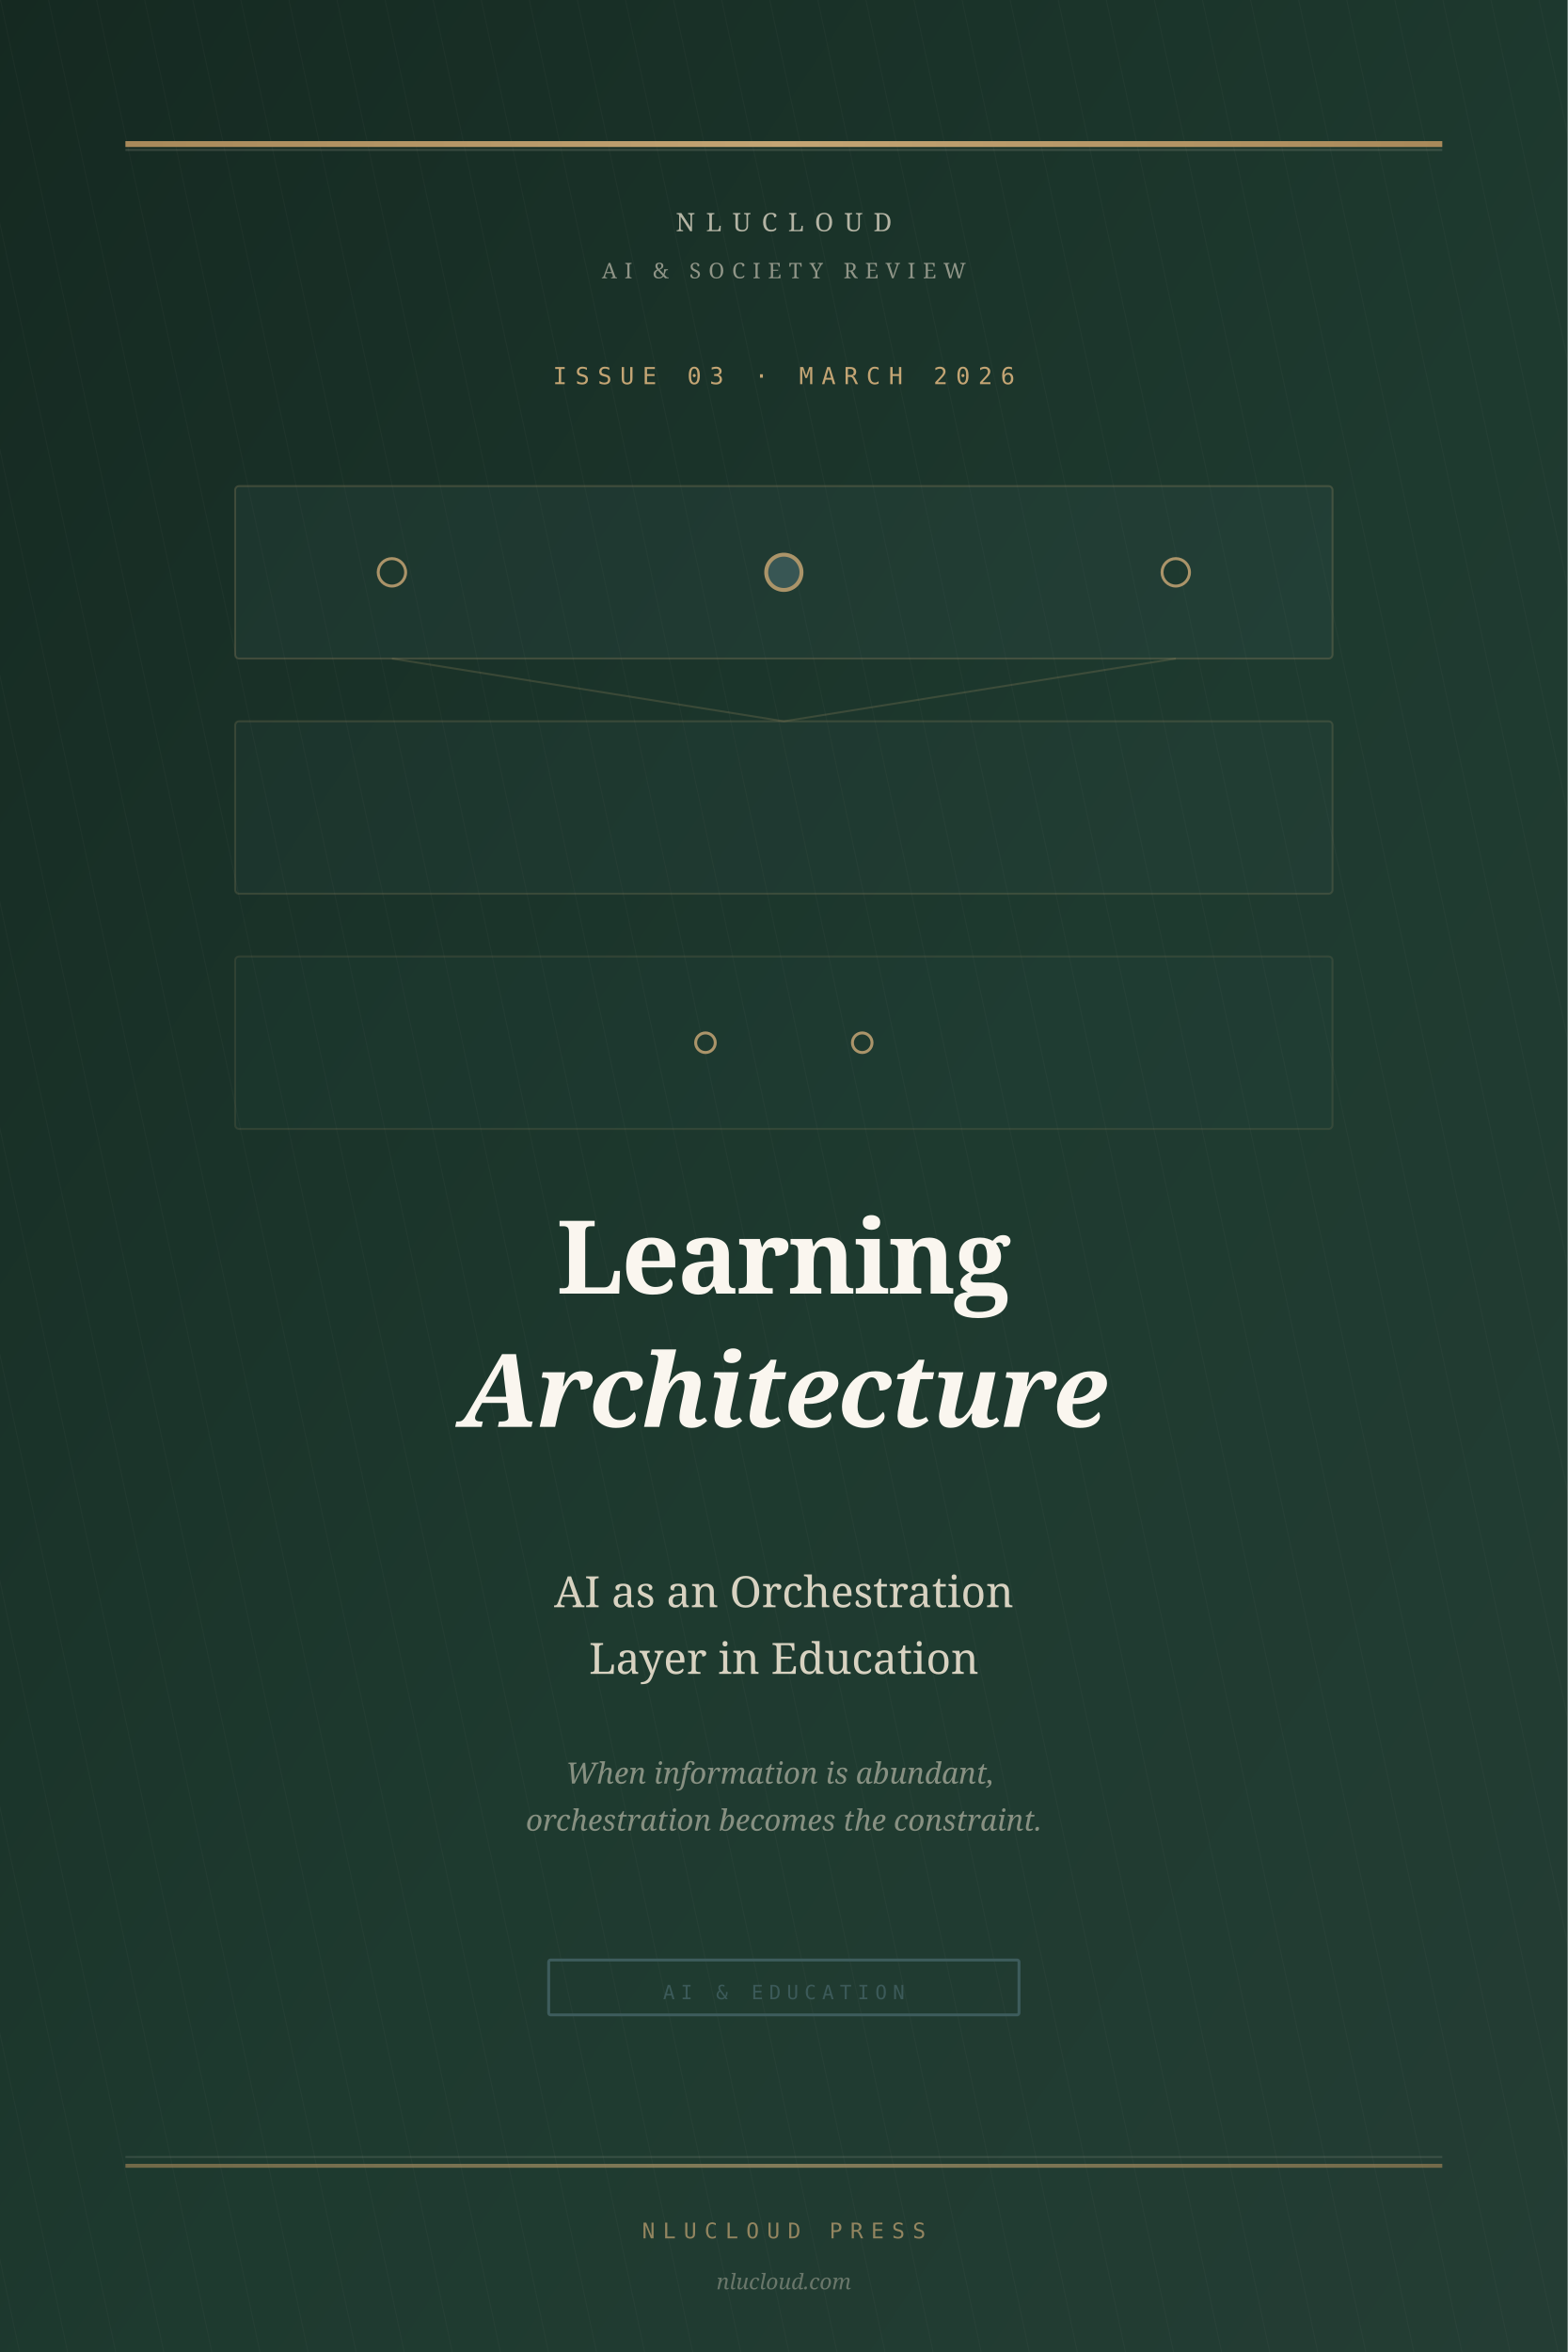
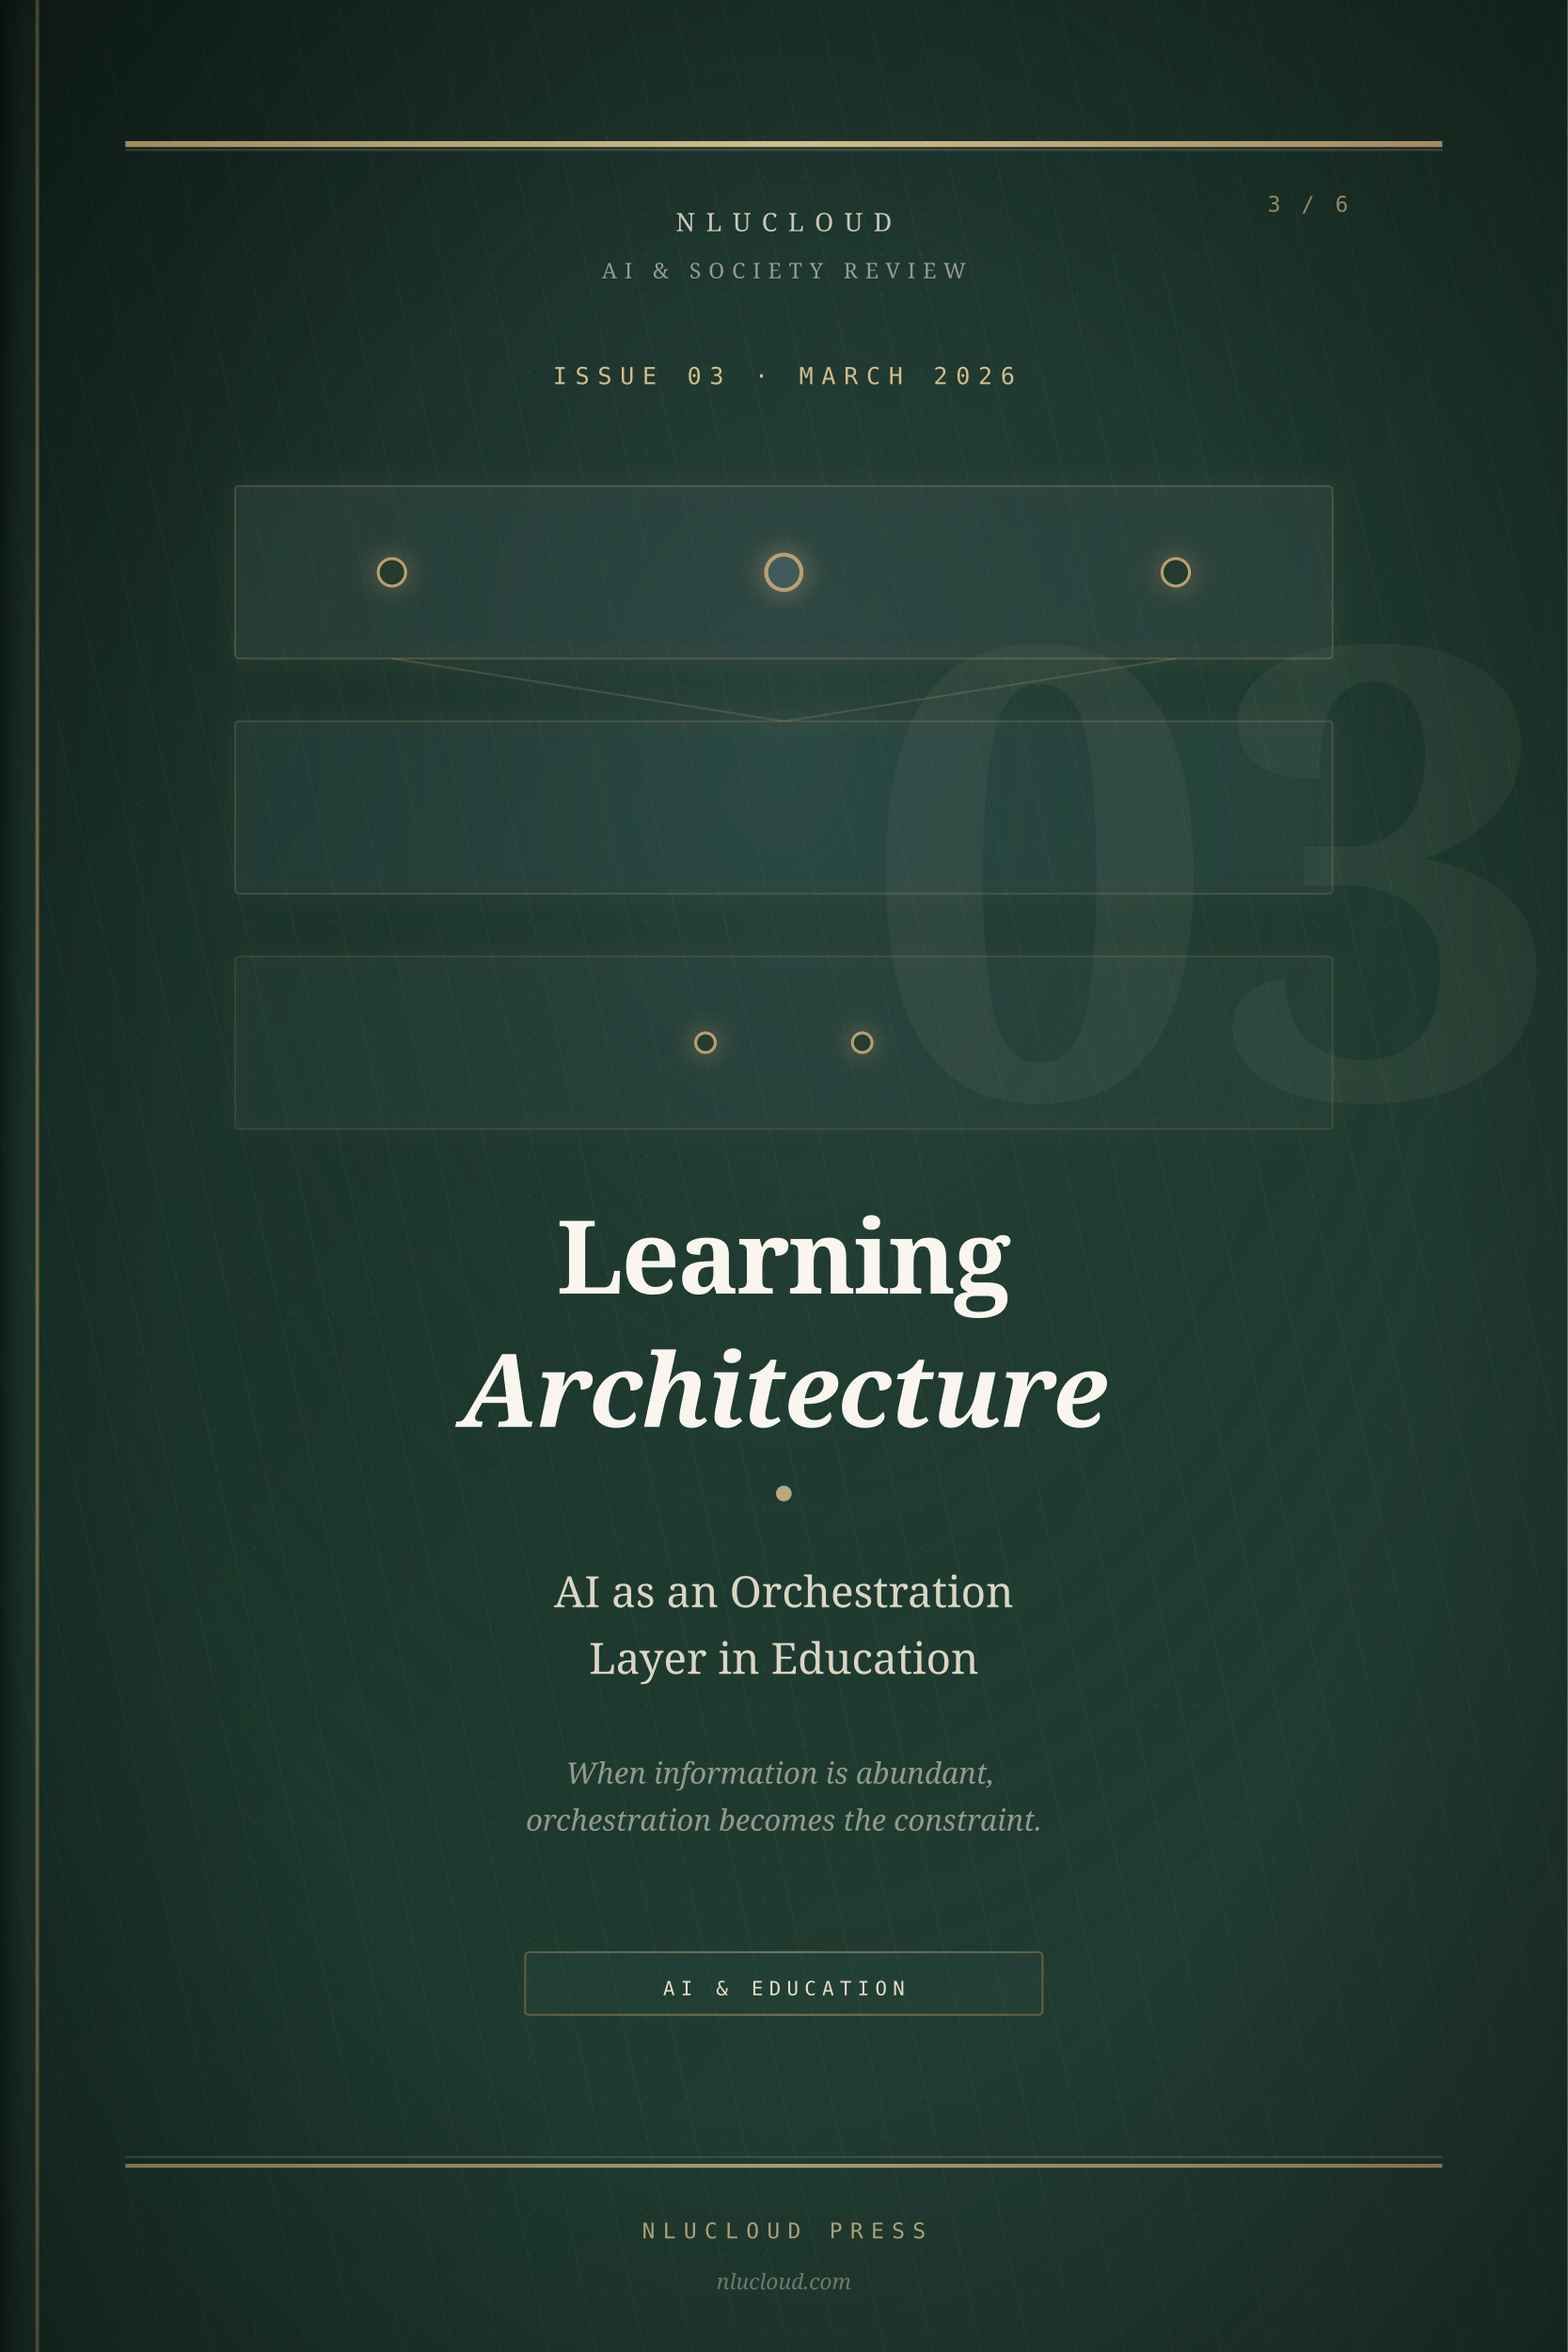
<svg xmlns="http://www.w3.org/2000/svg" viewBox="0 0 800 1200" role="img" aria-labelledby="coverTitle03">
  <defs>
    <linearGradient id="bg03" x1="0%" y1="0%" x2="100%" y2="100%">
      <stop offset="0%" stop-color="#152921" />
      <stop offset="55%" stop-color="#1E3A2F" />
      <stop offset="100%" stop-color="#243D34" />
    </linearGradient>
+     <radialGradient id="glow03" cx="50%" cy="32%" r="55%">
+       <stop offset="0%" stop-color="#3D5C5C" stop-opacity="0.35" />
+       <stop offset="100%" stop-color="#152921" stop-opacity="0" />
+     </radialGradient>
+     <radialGradient id="vignette03" cx="50%" cy="50%" r="72%">
+       <stop offset="55%" stop-color="#000000" stop-opacity="0" />
+       <stop offset="100%" stop-color="#000000" stop-opacity="0.45" />
+     </radialGradient>
+     <linearGradient id="spine03" x1="0%" y1="0%" x2="100%" y2="0%">
+       <stop offset="0%" stop-color="#000000" stop-opacity="0.35" />
+       <stop offset="100%" stop-color="#3D5C5C" stop-opacity="0.15" />
+     </linearGradient>
    <linearGradient id="gold03" x1="0%" y1="0%" x2="100%" y2="0%">
      <stop offset="0%" stop-color="#A8895A" />
-       <stop offset="50%" stop-color="#C4A574" />
+       <stop offset="50%" stop-color="#D4BC8A" />
      <stop offset="100%" stop-color="#A8895A" />
    </linearGradient>
    <pattern id="weave03" width="24" height="24" patternUnits="userSpaceOnUse" patternTransform="rotate(-12)">
-       <line x1="0" y1="0" x2="0" y2="24" stroke="#F0E6D4" stroke-opacity="0.03" stroke-width="1" />
+       <line x1="0" y1="0" x2="0" y2="24" stroke="#F0E6D4" stroke-opacity="0.04" stroke-width="1" />
    </pattern>
+     <pattern id="dots03" width="20" height="20" patternUnits="userSpaceOnUse">
+       <circle cx="10" cy="10" r="0.6" fill="#F0E6D4" fill-opacity="0.06" />
+     </pattern>
+     <filter id="softGlow03" x="-20%" y="-20%" width="140%" height="140%">
+       <feGaussianBlur stdDeviation="6" result="blur" />
+       <feMerge>
+         <feMergeNode in="blur" />
+         <feMergeNode in="SourceGraphic" />
+       </feMerge>
+     </filter>
  </defs>
  <rect width="800" height="1200" fill="url(#bg03)" />
+   <rect width="800" height="1200" fill="url(#glow03)" />
+   <rect width="800" height="1200" fill="url(#dots03)" />
  <rect width="800" height="1200" fill="url(#weave03)" />
+   <text x="620" y="560" text-anchor="middle" fill="#F0E6D4" fill-opacity="0.055" font-family="Georgia, serif" font-size="320" font-weight="700">03</text>
+   <rect x="0" y="0" width="18" height="1200" fill="url(#spine03)" />
+   <rect x="18" y="0" width="2" height="1200" fill="url(#gold03)" fill-opacity="0.55" />
+   <rect width="800" height="1200" fill="url(#vignette03)" />
  <rect x="64" y="72" width="672" height="3" fill="url(#gold03)" />
-   <rect x="64" y="76" width="672" height="1" fill="#F0E6D4" fill-opacity="0.15" />
-   <text x="400" y="118" text-anchor="middle" fill="#F0E6D4" fill-opacity="0.72" font-family="Georgia, serif" font-size="13" letter-spacing="5.5">NLUCLOUD</text>
-   <text x="400" y="142" text-anchor="middle" fill="#F0E6D4" fill-opacity="0.55" font-family="Georgia, serif" font-size="11" letter-spacing="3.8">AI &amp; SOCIETY REVIEW</text>
-   <text x="400" y="196" text-anchor="middle" fill="#C4A574" font-family="monospace" font-size="12" letter-spacing="4.2">ISSUE 03 · MARCH 2026</text>
-   <g opacity="0.85">
-     <rect x="120" y="248" width="560" height="88" rx="2" fill="#3D5C5C" fill-opacity="0.18" stroke="#C4A574" stroke-opacity="0.25" stroke-width="1" />
-     <rect x="120" y="368" width="560" height="88" rx="2" fill="#3D5C5C" fill-opacity="0.12" stroke="#C4A574" stroke-opacity="0.2" stroke-width="1" />
-     <rect x="120" y="488" width="560" height="88" rx="2" fill="#3D5C5C" fill-opacity="0.08" stroke="#C4A574" stroke-opacity="0.15" stroke-width="1" />
-     <path d="M 200 336 L 400 368 L 600 336" fill="none" stroke="#C4A574" stroke-opacity="0.22" stroke-width="1" />
-     <circle cx="200" cy="292" r="7" fill="#1E3A2F" stroke="#C4A574" stroke-width="1.5" />
-     <circle cx="400" cy="292" r="9" fill="#3D5C5C" stroke="#C4A574" stroke-width="2" />
-     <circle cx="600" cy="292" r="7" fill="#1E3A2F" stroke="#C4A574" stroke-width="1.5" />
-     <circle cx="360" cy="532" r="5" fill="#1E3A2F" stroke="#C4A574" stroke-width="1.5" />
-     <circle cx="440" cy="532" r="5" fill="#1E3A2F" stroke="#C4A574" stroke-width="1.5" />
+   <rect x="64" y="76" width="672" height="1" fill="#F0E6D4" fill-opacity="0.18" />
+   <text x="688" y="108" text-anchor="end" fill="#C4A574" fill-opacity="0.75" font-family="monospace" font-size="11" letter-spacing="2">3 / 6</text>
+   <text x="400" y="118" text-anchor="middle" fill="#F0E6D4" fill-opacity="0.82" font-family="Georgia, serif" font-size="13" letter-spacing="5.5">NLUCLOUD</text>
+   <text x="400" y="142" text-anchor="middle" fill="#F0E6D4" fill-opacity="0.58" font-family="Georgia, serif" font-size="11" letter-spacing="3.8">AI &amp; SOCIETY REVIEW</text>
+   <text x="400" y="196" text-anchor="middle" fill="#D4BC8A" font-family="monospace" font-size="12" letter-spacing="4.2">ISSUE 03 · MARCH 2026</text>
+   <g filter="url(#softGlow03)">
+     <g opacity="0.92">
+       <rect x="120" y="248" width="560" height="88" rx="2" fill="#3D5C5C" fill-opacity="0.18" stroke="#C4A574" stroke-opacity="0.25" stroke-width="1" />
+       <rect x="120" y="368" width="560" height="88" rx="2" fill="#3D5C5C" fill-opacity="0.12" stroke="#C4A574" stroke-opacity="0.2" stroke-width="1" />
+       <rect x="120" y="488" width="560" height="88" rx="2" fill="#3D5C5C" fill-opacity="0.08" stroke="#C4A574" stroke-opacity="0.15" stroke-width="1" />
+       <path d="M 200 336 L 400 368 L 600 336" fill="none" stroke="#C4A574" stroke-opacity="0.22" stroke-width="1" />
+       <circle cx="200" cy="292" r="7" fill="#1E3A2F" stroke="#C4A574" stroke-width="1.5" />
+       <circle cx="400" cy="292" r="9" fill="#3D5C5C" stroke="#C4A574" stroke-width="2" />
+       <circle cx="600" cy="292" r="7" fill="#1E3A2F" stroke="#C4A574" stroke-width="1.5" />
+       <circle cx="360" cy="532" r="5" fill="#1E3A2F" stroke="#C4A574" stroke-width="1.5" />
+       <circle cx="440" cy="532" r="5" fill="#1E3A2F" stroke="#C4A574" stroke-width="1.5" />
+     </g>
  </g>
  <text x="400" y="660" text-anchor="middle" fill="#FAF6EF" font-family="Georgia, serif" font-size="52" font-weight="600" letter-spacing="-1">Learning</text>
  <text x="400" y="728" text-anchor="middle" fill="#FAF6EF" font-family="Georgia, serif" font-size="52" font-weight="600" letter-spacing="-0.5" font-style="italic">Architecture</text>
-   <line x1="320" y1="762" x2="480" y2="762" stroke="url(#gold03)" stroke-width="2" />
-   <text x="400" y="820" text-anchor="middle" fill="#F0E6D4" fill-opacity="0.88" font-family="Georgia, serif" font-size="22">AI as an Orchestration</text>
-   <text x="400" y="854" text-anchor="middle" fill="#F0E6D4" fill-opacity="0.88" font-family="Georgia, serif" font-size="22">Layer in Education</text>
-   <text x="400" y="910" text-anchor="middle" fill="#F0E6D4" fill-opacity="0.5" font-family="Georgia, serif" font-size="15" font-style="italic">
+   <line x1="300" y1="762" x2="500" y2="762" stroke="url(#gold03)" stroke-width="2.5" />
+   <circle cx="400" cy="762" r="4" fill="#D4BC8A" fill-opacity="0.85" />
+   <text x="400" y="820" text-anchor="middle" fill="#F0E6D4" fill-opacity="0.9" font-family="Georgia, serif" font-size="22">AI as an Orchestration</text>
+   <text x="400" y="854" text-anchor="middle" fill="#F0E6D4" fill-opacity="0.9" font-family="Georgia, serif" font-size="22">Layer in Education</text>
+   <text x="400" y="910" text-anchor="middle" fill="#F0E6D4" fill-opacity="0.55" font-family="Georgia, serif" font-size="15" font-style="italic">
    <tspan x="400" dy="0">When information is abundant,</tspan>
    <tspan x="400" dy="24">orchestration becomes the constraint.</tspan>
  </text>
-   <rect x="280" y="1000" width="240" height="28" rx="1" fill="none" stroke="#3D5C5C" stroke-width="1.5" />
-   <text x="400" y="1020" text-anchor="middle" fill="#3D5C5C" fill-opacity="0.95" font-family="monospace" font-size="10" letter-spacing="3">AI &amp; EDUCATION</text>
-   <rect x="64" y="1100" width="672" height="1" fill="#F0E6D4" fill-opacity="0.12" />
-   <rect x="64" y="1104" width="672" height="2" fill="url(#gold03)" fill-opacity="0.6" />
-   <text x="400" y="1142" text-anchor="middle" fill="#C4A574" fill-opacity="0.7" font-family="monospace" font-size="11" letter-spacing="4">NLUCLOUD PRESS</text>
-   <text x="400" y="1168" text-anchor="middle" fill="#F0E6D4" fill-opacity="0.35" font-family="Georgia, serif" font-size="11" font-style="italic">nlucloud.com</text>
+   <rect x="268" y="996" width="264" height="32" rx="2" fill="#3D5C5C" fill-opacity="0.12" stroke="url(#gold03)" stroke-width="1" stroke-opacity="0.45" />
+   <text x="400" y="1018" text-anchor="middle" fill="#E8DCC8" font-family="monospace" font-size="10" letter-spacing="3">AI &amp; EDUCATION</text>
+   <rect x="64" y="1100" width="672" height="1" fill="#F0E6D4" fill-opacity="0.14" />
+   <rect x="64" y="1104" width="672" height="2" fill="url(#gold03)" fill-opacity="0.75" />
+   <text x="400" y="1142" text-anchor="middle" fill="#D4BC8A" fill-opacity="0.78" font-family="monospace" font-size="11" letter-spacing="4">NLUCLOUD PRESS</text>
+   <text x="400" y="1168" text-anchor="middle" fill="#F0E6D4" fill-opacity="0.38" font-family="Georgia, serif" font-size="11" font-style="italic">nlucloud.com</text>
</svg>
